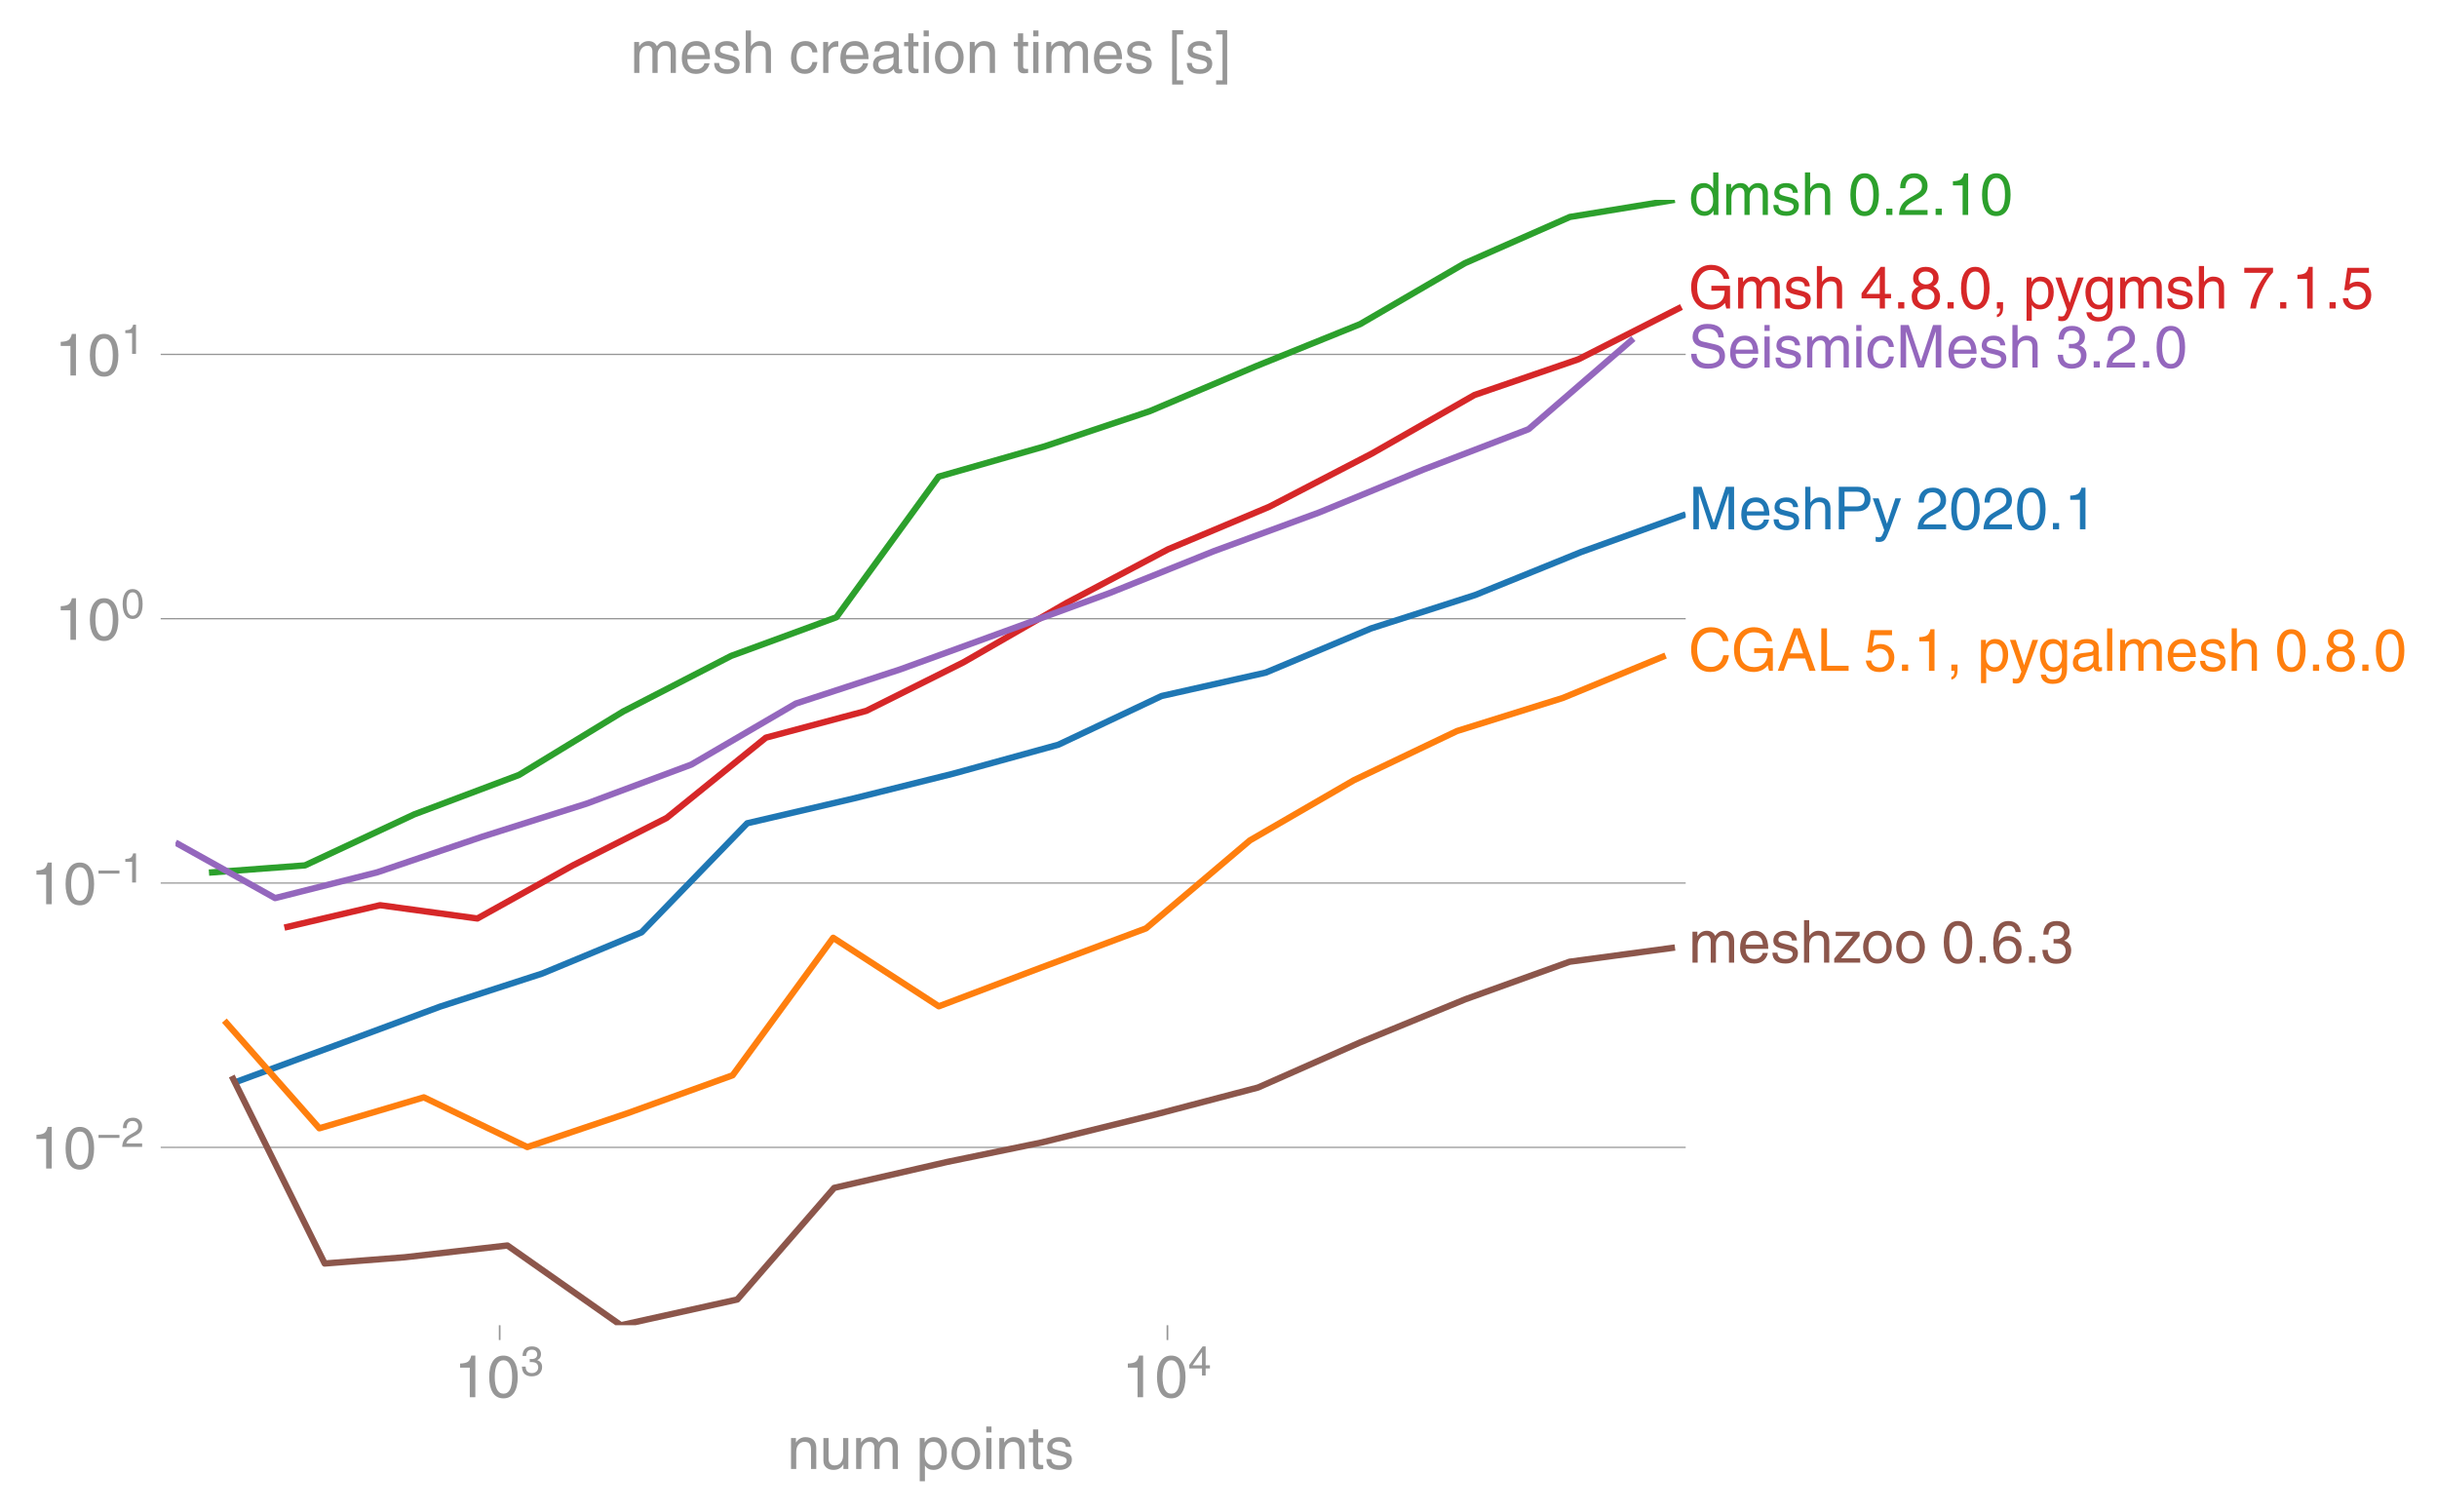
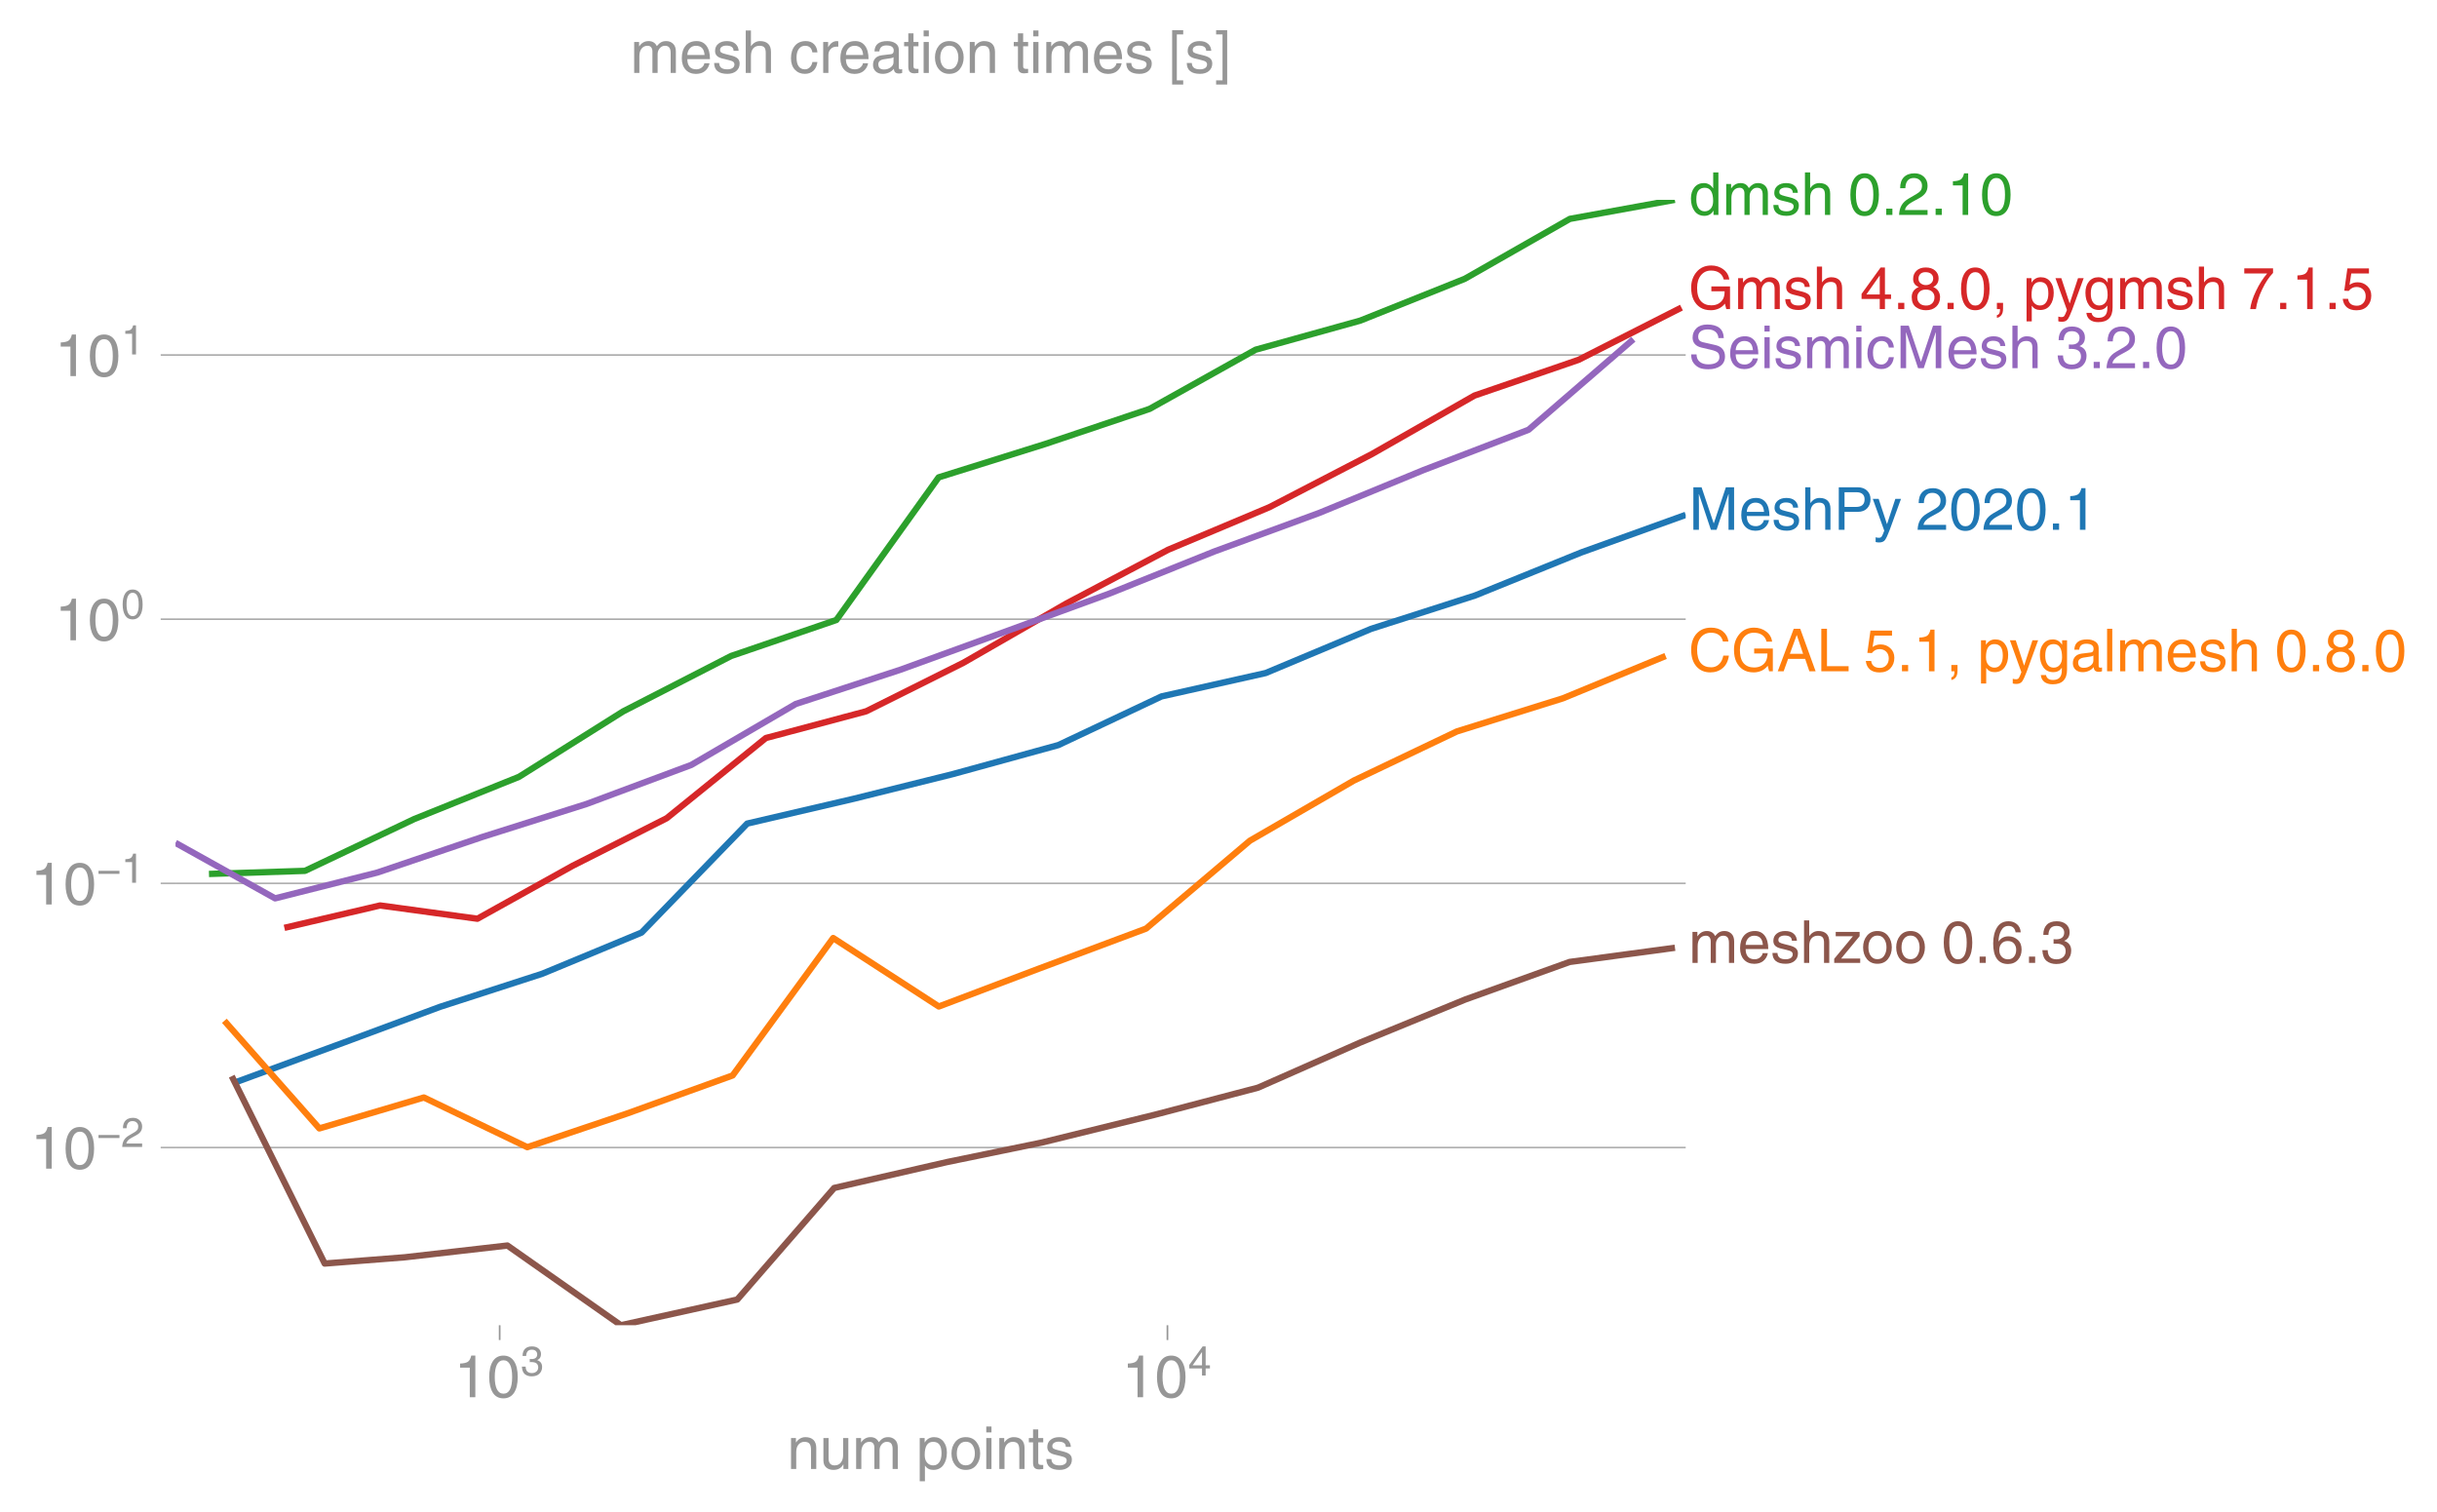
<svg xmlns="http://www.w3.org/2000/svg" xmlns:xlink="http://www.w3.org/1999/xlink" height="476.609" viewBox="0 0 576.281 357.457" width="768.375">
  <defs>
    <style>*{stroke-linecap:butt;stroke-linejoin:round}</style>
  </defs>
  <g id="figure_1">
    <path d="M0 357.457h576.281V0H0z" fill="none" id="patch_1" />
    <g id="axes_1">
      <path d="M41.5 313.361h357.12V47.25H41.5z" fill="none" id="patch_2" />
      <g id="matplotlib.axis_1">
        <g id="xtick_1">
          <g id="line2d_1">
            <defs>
-               <path d="M0 0v3.5" id="m25e4bc70bc" stroke="#969696" stroke-width=".4" />
-             </defs>
-             <use x="118.157" xlink:href="#m25e4bc70bc" y="313.361" fill="#969696" stroke="#969696" stroke-width=".4" />
+               <path d="M0 0v3.5" id="me89d0edef5" stroke="#969696" stroke-width=".4" />
+             </defs>
+             <use x="118.157" xlink:href="#me89d0edef5" y="313.361" fill="#969696" stroke="#969696" stroke-width=".4" />
          </g>
          <g transform="matrix(.14 0 0 -.14 107.377 330.41)" fill="#969696" id="text_1">
            <defs>
              <path d="M35.89 0h-9.374v49.906H10.109v6.985q8.594.28 12.782 2.75Q27.094 62.109 29 70.313h6.89z" id="HelveticaWorld-Regular-49" />
              <path d="M42.484 34.188q0 14.109-3.734 21.156-3.734 7.062-10.969 7.062-7.078 0-10.89-7.062-3.797-7.047-3.797-21.157 0-13.671 3.75-20.937Q20.609 6 27.78 6q7.235 0 10.969 7 3.734 7.016 3.734 21.188zm9.422 0q0-17.297-6.25-26.704-6.25-9.39-17.875-9.39-12.062 0-18.062 9.734-6 9.75-6 26.36 0 17.03 6.14 26.578 6.157 9.547 17.922 9.547 11.625 0 17.875-9.5t6.25-26.626z" id="HelveticaWorld-Regular-48" />
              <path d="M22.406 39.984q2.203-.187 4.594-.187 6.203 0 9.781 2.86 3.594 2.859 3.594 8.656 0 4.687-3.344 7.89-3.343 3.203-9.64 3.203-6.985 0-10.235-4.11-3.234-4.093-3.437-10.983h-8.64q0 10.984 5.765 16.984 5.765 6.016 16.937 6.016 9.922 0 15.828-5.11 5.907-5.094 5.907-13.39 0-10.704-9.032-14.5v-.204q11.72-4 11.72-16.406 0-9.906-6.595-16.265-6.593-6.344-18.703-6.344-9.906 0-16.312 5.203Q4.204 8.5 3.422 21.484H12.5q.203-8.109 4-11.797Q20.313 6 27.484 6q6.938 0 11.141 3.86 4.203 3.859 4.203 9.718 0 6.406-4.016 9.672-4 3.266-12.39 3.266-2 0-4.016-.094z" id="HelveticaWorld-Regular-51" />
            </defs>
            <use transform="translate(0 .173)" xlink:href="#HelveticaWorld-Regular-49" />
            <use transform="translate(55.615 .173)" xlink:href="#HelveticaWorld-Regular-48" />
            <use transform="matrix(.7 0 0 .7 112.146 36.781)" xlink:href="#HelveticaWorld-Regular-51" />
          </g>
        </g>
        <g id="xtick_2">
-           <use x="276.067" xlink:href="#m25e4bc70bc" y="313.361" fill="#969696" stroke="#969696" stroke-width=".4" id="line2d_2" />
+           <use x="276.067" xlink:href="#me89d0edef5" y="313.361" fill="#969696" stroke="#969696" stroke-width=".4" id="line2d_2" />
          <g transform="matrix(.14 0 0 -.14 265.287 330.41)" fill="#969696" id="text_2">
            <defs>
              <path d="M10.594 24.703h22.61v31.89h-.188zM42 17.093V0h-8.797v17.094H2.484v8.593L34.72 70.314H42v-45.61h10.297v-7.61z" id="HelveticaWorld-Regular-52" />
            </defs>
            <use transform="translate(0 .173)" xlink:href="#HelveticaWorld-Regular-49" />
            <use transform="translate(55.615 .173)" xlink:href="#HelveticaWorld-Regular-48" />
            <use transform="matrix(.7 0 0 .7 112.146 36.781)" xlink:href="#HelveticaWorld-Regular-52" />
          </g>
        </g>
        <g transform="matrix(.14 0 0 -.14 186.133 347.359)" fill="#969696" id="text_3">
          <defs>
            <path d="M49.219 0h-8.844v32.172q0 7.422-2.594 10.578-2.578 3.156-8.578 3.156-5.906 0-9.875-4.5-3.953-4.484-3.953-12.89V0H6.594v52.297h8.297v-7.375h.203q6.203 8.89 15.812 8.89 8.89 0 13.594-4.718 4.719-4.703 4.719-13.5z" id="HelveticaWorld-Regular-110" />
            <path d="M6.11 52.297h8.78V17.578q0-5.765 2.61-8.625Q20.125 6.11 25 6.11q6.781 0 10.594 4.797 3.812 4.813 3.812 12.578v28.813h8.782V0H39.89v7.625l-.188.188q-4.984-9.329-16.61-9.329-7.515 0-12.25 4.094Q6.11 6.688 6.11 14.703z" id="HelveticaWorld-Regular-117" />
            <path d="M6.594 52.297h8.297v-7.375h.203q5.906 8.89 15.812 8.89 9.813 0 13.922-8.5 3.75 4.594 7.266 6.547 3.515 1.953 8.703 1.953 6.781 0 11.484-4.453Q77 44.922 77 36.187V0h-8.781v33.797q0 6.094-2.297 9.094-2.297 3.015-7.422 3.015-5.172 0-8.75-4.203-3.563-4.203-3.563-9.812V0h-8.78v36.188q0 4.53-2.11 7.124-2.094 2.594-6.094 2.594-6.297 0-10.062-4.687-3.766-4.688-3.766-12.703V0H6.594z" id="HelveticaWorld-Regular-109" />
            <path d="M14.984 23.688q0-8.407 4.094-13 4.11-4.579 10.219-4.579 6.687 0 10.39 5.438 3.72 5.453 3.72 14.765 0 10.22-3.563 14.907-3.563 4.687-10.735 4.687-6.984 0-10.562-5.5-3.563-5.5-3.563-16.718zm-8.39 28.609h8.297v-7.375h.203q5.61 8.89 15.625 8.89 10.11 0 15.937-7.359 5.828-7.344 5.828-18.766 0-12.796-5.953-21Q40.578-1.515 29.5-1.515q-9.094 0-13.922 7.032h-.203v-26.22H6.594z" id="HelveticaWorld-Regular-112" />
            <path d="M12.703 26.219q0-8.735 3.953-14.375 3.953-5.64 11.219-5.64 7.531 0 11.438 5.905 3.906 5.907 3.906 14.11 0 8.297-3.907 14.078-3.906 5.797-11.437 5.797-6.969 0-11.078-5.453-4.094-5.438-4.094-14.422zm-8.984 0q0 11.672 6.484 19.625 6.5 7.968 17.672 7.968 11.438 0 17.875-8.062 6.453-8.047 6.453-19.531 0-11.516-6.406-19.625-6.39-8.11-17.922-8.11-11.078 0-17.625 7.86-6.531 7.86-6.531 19.875z" id="HelveticaWorld-Regular-111" />
            <path d="M6.594 61.813v9.968h8.781v-9.969zM15.375 0H6.594v52.297h8.781z" id="HelveticaWorld-Regular-105" />
            <path d="M17.188 45.016V10.984q0-2 1.093-3.046 1.11-1.047 3.938-1.047h3.375V0Q20.797-.688 19-.688q-5.516 0-8.063 2.641-2.53 2.64-2.53 8.547v34.516H1.311v7.28h7.094v14.595h8.781V52.297h8.407v-7.281z" id="HelveticaWorld-Regular-116" />
            <path d="M36.078 37.406q-.187 4.688-3.344 6.735-3.14 2.047-9.047 2.047-4.296 0-7.359-1.907-3.047-1.89-3.047-5.468 0-2.829 1.797-4.172 1.813-1.344 7.828-2.86l8.688-2.187q7.906-2 11.297-5.11 3.406-3.093 3.406-8.656 0-7.719-5.64-12.531-5.641-4.813-15.063-4.813-11 0-16.64 4.563-5.626 4.578-5.735 13.75h8.5q.203-5.422 3.594-8.063 3.39-2.625 10.171-2.625 5.516 0 8.766 2.188 3.25 2.203 3.25 6.11 0 2.78-2.11 4.437-2.093 1.672-8.296 3.078l-10.203 2.5q-6.203 1.562-9.157 4.656-2.953 3.094-2.953 8.031 0 7.72 5.516 12.203 5.531 4.5 14.406 4.5 9.485 0 14.531-4.624 5.047-4.61 5.344-11.782z" id="HelveticaWorld-Regular-115" />
          </defs>
          <use xlink:href="#HelveticaWorld-Regular-110" />
          <use x="55.176" xlink:href="#HelveticaWorld-Regular-117" />
          <use x="109.961" xlink:href="#HelveticaWorld-Regular-109" />
          <use x="192.969" xlink:href="#HelveticaWorld-Regular-32" />
          <use x="217.383" xlink:href="#HelveticaWorld-Regular-112" />
          <use x="273.877" xlink:href="#HelveticaWorld-Regular-111" />
          <use x="329.785" xlink:href="#HelveticaWorld-Regular-105" />
          <use x="351.807" xlink:href="#HelveticaWorld-Regular-110" />
          <use x="406.982" xlink:href="#HelveticaWorld-Regular-116" />
          <use x="434.668" xlink:href="#HelveticaWorld-Regular-115" />
        </g>
      </g>
      <g id="matplotlib.axis_2">
        <g id="ytick_1">
-           <path clip-path="url(#p771352e641)" d="M41.5 271.307h357.12" fill="none" stroke="#969696" stroke-linecap="square" stroke-width=".3" id="line2d_3" />
+           <path clip-path="url(#p22463ea2a9)" d="M41.5 271.333h357.12" fill="none" stroke="#969696" stroke-linecap="square" stroke-width=".3" id="line2d_3" />
          <g id="line2d_4">
            <defs>
-               <path d="M0 0h-3.5" id="md75b11ec59" stroke="#969696" stroke-width=".3" />
-             </defs>
-             <use x="41.5" xlink:href="#md75b11ec59" y="271.307" fill="#969696" stroke="#969696" stroke-width=".3" />
-           </g>
-           <g transform="matrix(.14 0 0 -.14 7.2 276.332)" fill="#969696" id="text_4">
+               <path d="M0 0h-3.5" id="m90492a49a6" stroke="#969696" stroke-width=".3" />
+             </defs>
+             <use x="41.5" xlink:href="#m90492a49a6" y="271.333" fill="#969696" stroke="#969696" stroke-width=".3" />
+           </g>
+           <g transform="matrix(.14 0 0 -.14 7.2 276.358)" fill="#969696" id="text_4">
            <defs>
              <path d="M54.594 21.578H4v7.328h50.594z" id="HelveticaWorld-Regular-8722" />
              <path d="M4.39 45.125q0 12.39 6.391 18.781 6.406 6.407 17.938 6.407 9.656 0 15.812-5.86 6.157-5.86 6.157-15.14 0-7.22-3.547-12.188-3.532-4.953-10.422-8.703l-12.11-6.64Q13.922 15.921 12.5 8.296h38.188V0H2.593q.39 9.906 4.297 16.5 3.906 6.594 12.203 11.375l12.593 7.328q5.032 2.89 7.329 5.984 2.297 3.094 2.297 8.516 0 5.375-3.766 9.031-3.75 3.672-10.156 3.672-7.078 0-10.594-4.672-3.516-4.656-3.61-12.609z" id="HelveticaWorld-Regular-50" />
            </defs>
            <use transform="translate(0 .173)" xlink:href="#HelveticaWorld-Regular-49" />
            <use transform="translate(55.615 .173)" xlink:href="#HelveticaWorld-Regular-48" />
            <use transform="matrix(.7 0 0 .7 112.146 36.781)" xlink:href="#HelveticaWorld-Regular-8722" />
            <use transform="matrix(.7 0 0 .7 153.161 36.781)" xlink:href="#HelveticaWorld-Regular-50" />
          </g>
        </g>
        <g id="ytick_2">
-           <path clip-path="url(#p771352e641)" d="M41.5 208.803h357.12" fill="none" stroke="#969696" stroke-linecap="square" stroke-width=".3" id="line2d_5" />
-           <use x="41.5" xlink:href="#md75b11ec59" y="208.803" fill="#969696" stroke="#969696" stroke-width=".3" id="line2d_6" />
-           <g transform="matrix(.14 0 0 -.14 7.2 213.828)" fill="#969696" id="text_5">
+           <path clip-path="url(#p22463ea2a9)" d="M41.5 208.868h357.12" fill="none" stroke="#969696" stroke-linecap="square" stroke-width=".3" id="line2d_5" />
+           <use x="41.5" xlink:href="#m90492a49a6" y="208.868" fill="#969696" stroke="#969696" stroke-width=".3" id="line2d_6" />
+           <g transform="matrix(.14 0 0 -.14 7.2 213.893)" fill="#969696" id="text_5">
            <use transform="translate(0 .173)" xlink:href="#HelveticaWorld-Regular-49" />
            <use transform="translate(55.615 .173)" xlink:href="#HelveticaWorld-Regular-48" />
            <use transform="matrix(.7 0 0 .7 112.146 36.781)" xlink:href="#HelveticaWorld-Regular-8722" />
            <use transform="matrix(.7 0 0 .7 153.161 36.781)" xlink:href="#HelveticaWorld-Regular-49" />
          </g>
        </g>
        <g id="ytick_3">
-           <path clip-path="url(#p771352e641)" d="M41.5 146.3h357.12" fill="none" stroke="#969696" stroke-linecap="square" stroke-width=".3" id="line2d_7" />
-           <use x="41.5" xlink:href="#md75b11ec59" y="146.3" fill="#969696" stroke="#969696" stroke-width=".3" id="line2d_8" />
-           <g transform="matrix(.14 0 0 -.14 12.94 151.324)" fill="#969696" id="text_6">
+           <path clip-path="url(#p22463ea2a9)" d="M41.5 146.403h357.12" fill="none" stroke="#969696" stroke-linecap="square" stroke-width=".3" id="line2d_7" />
+           <use x="41.5" xlink:href="#m90492a49a6" y="146.403" fill="#969696" stroke="#969696" stroke-width=".3" id="line2d_8" />
+           <g transform="matrix(.14 0 0 -.14 12.94 151.428)" fill="#969696" id="text_6">
            <use transform="translate(0 .173)" xlink:href="#HelveticaWorld-Regular-49" />
            <use transform="translate(55.615 .173)" xlink:href="#HelveticaWorld-Regular-48" />
            <use transform="matrix(.7 0 0 .7 112.146 36.781)" xlink:href="#HelveticaWorld-Regular-48" />
          </g>
        </g>
        <g id="ytick_4">
-           <path clip-path="url(#p771352e641)" d="M41.5 83.796h357.12" fill="none" stroke="#969696" stroke-linecap="square" stroke-width=".3" id="line2d_9" />
-           <use x="41.5" xlink:href="#md75b11ec59" y="83.796" fill="#969696" stroke="#969696" stroke-width=".3" id="line2d_10" />
-           <g transform="matrix(.14 0 0 -.14 12.94 88.82)" fill="#969696" id="text_7">
+           <path clip-path="url(#p22463ea2a9)" d="M41.5 83.939h357.12" fill="none" stroke="#969696" stroke-linecap="square" stroke-width=".3" id="line2d_9" />
+           <use x="41.5" xlink:href="#m90492a49a6" y="83.939" fill="#969696" stroke="#969696" stroke-width=".3" id="line2d_10" />
+           <g transform="matrix(.14 0 0 -.14 12.94 88.963)" fill="#969696" id="text_7">
            <use transform="translate(0 .173)" xlink:href="#HelveticaWorld-Regular-49" />
            <use transform="translate(55.615 .173)" xlink:href="#HelveticaWorld-Regular-48" />
            <use transform="matrix(.7 0 0 .7 112.146 36.781)" xlink:href="#HelveticaWorld-Regular-49" />
          </g>
        </g>
      </g>
-       <path clip-path="url(#p771352e641)" d="M49.414 206.338l22.7-1.71L97.97 192.56l24.763-9.32 24.634-15.005 25.514-13.137 24.894-9.138 24.183-33.247 25.123-7.186 24.764-8.284 25.051-10.603 24.741-10.001 24.753-14.4 24.835-10.938 24.814-4.053" fill="none" stroke="#2ca02c" stroke-linecap="square" stroke-width="1.5" id="line2d_11" />
-       <path clip-path="url(#p771352e641)" d="M55.831 255.829l25.206-9.257 23.007-8.541 24.174-7.829 23.488-9.74 24.988-25.792 25.207-5.877 23.387-5.823 24.983-6.876 24.403-11.516 24.624-5.529 24.919-10.45 24.587-7.893 25.108-10.181 24.708-8.896" fill="none" stroke="#1f77b4" stroke-linecap="square" stroke-width="1.5" id="line2d_12" />
-       <path clip-path="url(#p771352e641)" d="M54.803 254.432l21.98 44.335 18.941-1.48 24.26-2.785 26.843 18.86 27.52-6.08 22.91-26.4 26.753-6.14 22.377-4.612 26.716-6.577 24.398-6.403 24.157-10.674 24.865-10.196 24.65-8.872 24.909-3.359" fill="none" stroke="#8c564b" stroke-linecap="square" stroke-width="1.5" id="line2d_13" />
-       <path clip-path="url(#p771352e641)" d="M53.053 241.33l22.465 25.466 24.715-7.317 24.46 11.752 23.475-7.924 25.082-9.046 23.77-32.513 24.983 16.201 23.98-9.076 25.033-9.357 24.551-20.799 24.593-14.231 24.36-11.621 25.059-7.832 24.292-10.021" fill="none" stroke="#ff7f0e" stroke-linecap="square" stroke-width="1.5" id="line2d_14" />
-       <path clip-path="url(#p771352e641)" d="M67.249 219.339l22.62-5.297 23.016 3.145 22.523-12.526 22.255-11.26 23.443-18.975 23.744-6.337 22.964-11.468 24.407-14.054 24.01-12.689 23.922-10.054 24.24-12.57 24.285-13.858 24.615-8.455 24.325-12.356" fill="none" stroke="#d62728" stroke-linecap="square" stroke-width="1.5" id="line2d_15" />
-       <path clip-path="url(#p771352e641)" d="M41.5 199.23l23.553 13.13 24.192-6.106 24.67-8.371 24.823-7.865 24.725-9.224 24.715-14.427 24.69-8.082 24.781-9.006 24.7-9.03 24.73-9.936 24.843-9.13 24.767-10.185 24.782-9.514 24.775-21.414" fill="none" stroke="#9467bd" stroke-linecap="square" stroke-width="1.5" id="line2d_16" />
+       <path clip-path="url(#p22463ea2a9)" d="M49.414 206.655l22.7-.735 25.856-12.258 24.763-9.977 24.634-15.475 25.514-13.094 24.894-8.513 24.183-33.725 25.123-7.866 24.764-8.323 25.051-13.992 24.741-6.877 24.753-9.898 24.835-14.165 24.814-4.508" fill="none" stroke="#2ca02c" stroke-linecap="square" stroke-width="1.5" id="line2d_11" />
+       <path clip-path="url(#p22463ea2a9)" d="M55.831 255.865l25.206-9.252 23.007-8.535 24.174-7.824 23.488-9.734 24.988-25.777 25.207-5.873 23.387-5.82 24.983-6.87 24.403-11.51 24.624-5.525 24.919-10.443 24.587-7.889 25.108-10.175 24.708-8.89" fill="none" stroke="#1f77b4" stroke-linecap="square" stroke-width="1.5" id="line2d_12" />
+       <path clip-path="url(#p22463ea2a9)" d="M54.803 254.468l21.98 44.308 18.941-1.48 24.26-2.783 26.843 18.848 27.52-6.074 22.91-26.385 26.753-6.136 22.377-4.609 26.716-6.573 24.398-6.4 24.157-10.666 24.865-10.19 24.65-8.867 24.909-3.356" fill="none" stroke="#8c564b" stroke-linecap="square" stroke-width="1.5" id="line2d_13" />
+       <path clip-path="url(#p22463ea2a9)" d="M53.053 241.375l22.465 25.45 24.715-7.313 24.46 11.746 23.475-7.92 25.082-9.04 23.77-32.493 24.983 16.191 23.98-9.07 25.033-9.351 24.551-20.786 24.593-14.223 24.36-11.614 25.059-7.827 24.292-10.015" fill="none" stroke="#ff7f0e" stroke-linecap="square" stroke-width="1.5" id="line2d_14" />
+       <path clip-path="url(#p22463ea2a9)" d="M67.249 219.397l22.62-5.293 23.016 3.142 22.523-12.517 22.255-11.254 23.443-18.963 23.744-6.332 22.964-11.462 24.407-14.045 24.01-12.68 23.922-10.05 24.24-12.562 24.285-13.849 24.615-8.449 24.325-12.349" fill="none" stroke="#d62728" stroke-linecap="square" stroke-width="1.5" id="line2d_15" />
+       <path clip-path="url(#p22463ea2a9)" d="M41.5 199.301l23.553 13.122 24.192-6.103 24.67-8.366 24.823-7.86 24.725-9.218 24.715-14.417 24.69-8.078 24.781-9 24.7-9.025 24.73-9.93 24.843-9.123 24.767-10.18 24.782-9.507 24.775-21.401" fill="none" stroke="#9467bd" stroke-linecap="square" stroke-width="1.5" id="line2d_16" />
      <g transform="matrix(.14 0 0 -.14 399.299 50.825)" fill="#2ca02c" id="text_8">
        <defs>
          <path d="M13.094 26.313q0-9.704 3.844-14.954 3.859-5.25 10.265-5.25 6.094 0 10.188 4.485 4.109 4.5 4.109 13.094 0 11.03-3.5 16.625-3.484 5.593-10.61 5.593-6.78 0-10.546-4.453-3.75-4.437-3.75-15.14zM50.39 0h-8.297v7.172h-.203q-4.97-8.688-15.078-8.688-10.891 0-16.86 8.297Q4 15.094 4 27.688q0 11.625 5.906 18.875 5.922 7.25 15.875 7.25 9.813 0 15.625-8.891l.203.594V71.78h8.782z" id="HelveticaWorld-Regular-100" />
          <path d="M49.219 0h-8.844v34.188q0 6.296-2.438 9-2.437 2.718-7.953 2.718-6.797 0-10.703-4.406-3.906-4.39-3.906-12.984V0H6.594v71.781h8.781V45.312h.203q6 8.5 15.328 8.5 8.594 0 13.453-4.5 4.86-4.484 4.86-13.718z" id="HelveticaWorld-Regular-104" />
          <path d="M19.094 0H8.687v10.594h10.407z" id="HelveticaWorld-Regular-46" />
        </defs>
        <use xlink:href="#HelveticaWorld-Regular-100" />
        <use x="56.982" xlink:href="#HelveticaWorld-Regular-109" />
        <use x="139.99" xlink:href="#HelveticaWorld-Regular-115" />
        <use x="189.99" xlink:href="#HelveticaWorld-Regular-104" />
        <use x="245.166" xlink:href="#HelveticaWorld-Regular-32" />
        <use x="269.58" xlink:href="#HelveticaWorld-Regular-48" />
        <use x="325.195" xlink:href="#HelveticaWorld-Regular-46" />
        <use x="352.979" xlink:href="#HelveticaWorld-Regular-50" />
        <use x="408.594" xlink:href="#HelveticaWorld-Regular-46" />
        <use x="436.377" xlink:href="#HelveticaWorld-Regular-49" />
        <use x="491.992" xlink:href="#HelveticaWorld-Regular-48" />
      </g>
-       <g transform="matrix(.14 0 0 -.14 399.299 125.157)" fill="#1f77b4" id="text_9">
+       <g transform="matrix(.14 0 0 -.14 399.299 125.276)" fill="#1f77b4" id="text_9">
        <defs>
          <path d="M67.484 0v42.39q0 .829.094 8.126t.094 9.78h-.281L47.312 0h-9.609L17.578 60.203h-.297q0-3.61.094-10.297.11-6.687.11-7.515V0H8.108v71.781h13.86L42.39 11.078h.28l20.313 60.703h13.922V0z" id="HelveticaWorld-Regular-77" />
          <path d="M42.484 30.328q-.687 8.485-4.5 12.031-3.797 3.547-10.109 3.547-6.39 0-10.328-4.5-3.922-4.484-4.172-11.078zm8.391-13.922q-1.453-8.11-7.953-13.422-5.719-4.5-15.047-4.593-10.984.093-17.438 7.203Q4 12.704 4 24.704q0 13.78 6.64 21.437 6.641 7.672 18.47 7.672 10.593 0 16.546-7.922 5.953-7.907 5.953-22.594H13.375q0-8.203 3.813-12.703Q21 6.109 28.608 6.109q5.375 0 9.235 3.235 3.86 3.25 4.25 7.062z" id="HelveticaWorld-Regular-101" />
          <path d="M17.828 38.625H37.11q7.282 0 10.938 3.188 3.656 3.203 3.656 9.703 0 5.812-3.516 8.89-3.515 3.078-10.687 3.078H17.828zm0-38.625H8.11v71.781h32.266q9.625 0 15.484-5.594 5.86-5.593 5.86-14.578 0-9.328-5.672-15.312-5.656-5.969-15.672-5.969H17.828z" id="HelveticaWorld-Regular-80" />
          <path d="M39.016 52.297h9.562L29.891.984q-.5-1.375-.985-2.593-4.25-11.329-7.328-15.547-3.078-4.235-9.953-4.235-3.61 0-5.906.782v8.015q2.484-.89 5.468-.89 3.22 0 4.704 2.03 1.5 2.032 4.421 9.938L.875 52.297h9.922L24.812 9.719H25z" id="HelveticaWorld-Regular-121" />
        </defs>
        <use xlink:href="#HelveticaWorld-Regular-77" />
        <use x="85.01" xlink:href="#HelveticaWorld-Regular-101" />
        <use x="140.43" xlink:href="#HelveticaWorld-Regular-115" />
        <use x="190.43" xlink:href="#HelveticaWorld-Regular-104" />
        <use x="245.605" xlink:href="#HelveticaWorld-Regular-80" />
        <use x="310.254" xlink:href="#HelveticaWorld-Regular-121" />
        <use x="359.863" xlink:href="#HelveticaWorld-Regular-32" />
        <use x="384.277" xlink:href="#HelveticaWorld-Regular-50" />
        <use x="439.893" xlink:href="#HelveticaWorld-Regular-48" />
        <use x="495.508" xlink:href="#HelveticaWorld-Regular-50" />
        <use x="551.123" xlink:href="#HelveticaWorld-Regular-48" />
        <use x="606.738" xlink:href="#HelveticaWorld-Regular-46" />
        <use x="634.521" xlink:href="#HelveticaWorld-Regular-49" />
      </g>
-       <g transform="matrix(.14 0 0 -.14 399.299 227.625)" fill="#8c564b" id="text_10">
+       <g transform="matrix(.14 0 0 -.14 399.299 227.68)" fill="#8c564b" id="text_10">
        <defs>
          <path d="M14.11 7.328h32.187V0H2.39v6.89l31.64 38.126H4.938v7.28h40.374v-7.171z" id="HelveticaWorld-Regular-122" />
          <path d="M14.11 21.578q0-6.875 4.093-11.234Q22.313 6 28.906 6q6.297 0 10.032 4.438 3.734 4.453 3.734 11.687 0 6.297-3.688 10.547-3.687 4.25-10.468 4.25-6.594 0-10.5-4.156-3.907-4.157-3.907-11.188zM41.702 51.61q-.984 5.375-3.984 8.078-3 2.72-8.125 2.72-8.11 0-12.36-7.923-4.25-7.906-4.343-18.109l.203-.188q5.61 8.641 16.687 8.641 8.844 0 15.438-5.86 6.593-5.859 6.593-16.452 0-10.5-6.25-17.47-6.25-6.952-16.843-6.952-12.219 0-18.563 8.687-6.344 8.703-6.344 25.938 0 16.593 6.485 27.093 6.5 10.5 19.484 10.5 8.407 0 14.219-5.015 5.813-5 6.297-13.688z" id="HelveticaWorld-Regular-54" />
        </defs>
        <use xlink:href="#HelveticaWorld-Regular-109" />
        <use x="83.008" xlink:href="#HelveticaWorld-Regular-101" />
        <use x="138.428" xlink:href="#HelveticaWorld-Regular-115" />
        <use x="188.428" xlink:href="#HelveticaWorld-Regular-104" />
        <use x="243.604" xlink:href="#HelveticaWorld-Regular-122" />
        <use x="291.072" xlink:href="#HelveticaWorld-Regular-111" />
        <use x="346.98" xlink:href="#HelveticaWorld-Regular-111" />
        <use x="402.889" xlink:href="#HelveticaWorld-Regular-32" />
        <use x="427.303" xlink:href="#HelveticaWorld-Regular-48" />
        <use x="482.918" xlink:href="#HelveticaWorld-Regular-46" />
        <use x="510.701" xlink:href="#HelveticaWorld-Regular-54" />
        <use x="566.316" xlink:href="#HelveticaWorld-Regular-46" />
        <use x="594.1" xlink:href="#HelveticaWorld-Regular-51" />
      </g>
-       <g transform="matrix(.14 0 0 -.14 399.299 158.629)" fill="#ff7f0e" id="text_11">
+       <g transform="matrix(.14 0 0 -.14 399.299 158.727)" fill="#ff7f0e" id="text_11">
        <defs>
          <path d="M58.016 50.203q-1.625 7.313-6.782 11.094-5.14 3.797-13.343 3.797-10.594 0-17.047-7.703-6.438-7.688-6.438-20.766 0-15.14 6.094-22.547 6.11-7.39 17.688-7.39 7.609 0 13.093 5.046 5.5 5.063 7.407 14.688h9.421Q66.22 12.594 57.625 5.344t-20.906-7.25q-14.703 0-23.516 10.11Q4.391 18.311 4.391 36.28q0 17.328 9.203 27.36 9.203 10.047 24.297 10.047 12.5 0 20.265-6.454 7.766-6.437 9.235-17.03z" id="HelveticaWorld-Regular-67" />
          <path d="M38.484 38.375h31.532V0h-6.297l-2.344 9.281Q56.781 3.421 50.578.75q-6.187-2.656-12.875-2.656-10.797 0-18.047 4.703-7.25 4.719-11.265 13.015-4 8.313-4 20.72 0 15.468 9.203 26.312 9.203 10.843 24.781 10.843 11.625 0 20.313-6.5Q67.39 60.688 68.796 50h-9.375q-1.703 7.078-7.219 11.078-5.516 4.016-14.312 4.016-10.594 0-17.047-7.985-6.438-7.984-6.438-21.125 0-15.28 6.39-22.437Q27.204 6.39 38.282 6.39q7.235 0 12.235 2.859 5 2.86 7.687 7.766 2.688 4.906 2.688 13.062H38.484z" id="HelveticaWorld-Regular-71" />
          <path d="M44 29.5L33.406 61.078h-.203L21.687 29.5zm-25.297-8.594L11.188 0h-9.97l27 71.781h10.985L65.187 0H54.594l-7.078 20.906z" id="HelveticaWorld-Regular-65" />
          <path d="M17.672 8.594h36.531V0H8.11v71.781h9.563z" id="HelveticaWorld-Regular-76" />
          <path d="M14.703 40.922q5.813 4.39 13.625 4.39 9.469 0 16.281-6.296 6.813-6.297 6.813-16.22 0-10.78-6.578-17.796-6.563-7-18.422-7-10.313 0-16.266 5.047Q4.203 8.109 3.22 17.39h9.094q.671-5.672 4.437-8.672 3.766-3 10.453-3 6.485 0 10.64 4.484Q42 14.703 42 21.688q0 7.125-4.36 11.421-4.343 4.297-11.218 4.297-7.813 0-13.047-6.687l-7.563.39 5.266 37.594h36.438v-8.5H17.672z" id="HelveticaWorld-Regular-53" />
          <path d="M8.688 10.594h10.406V.78q0-7.422-3.078-11.172-3.078-3.765-7.328-4.312v4.594Q14.015-9.422 14.015 0H8.687z" id="HelveticaWorld-Regular-44" />
          <path d="M12.984 26.313q0-9.61 3.813-14.907Q20.609 6.11 27.094 6.11q6.312 0 10.312 4.579 4 4.593 4 13 0 11.03-3.5 16.625-3.484 5.593-10.61 5.593-7.171 0-10.75-4.765-3.562-4.766-3.562-14.828zM49.812 2.983q0-12.609-6.062-18.797-6.047-6.203-18.266-6.203-8.78 0-13.984 4.047Q6.297-13.922 5.516-6.39h8.796q.672-3.812 3.532-6.062 2.86-2.25 8.281-2.25 7.375 0 11.125 3.969 3.766 3.953 3.766 12.828v3.719h-.188q-4.937-7.329-13.922-7.329-11.187 0-17.093 8.25-5.907 8.25-5.907 20.953 0 11.625 5.953 18.875 5.97 7.25 15.829 7.25 9.906 0 15.625-8.89h.187v7.375h8.313z" id="HelveticaWorld-Regular-103" />
          <path d="M38.375 26.703q-.969-1.015-3.828-1.656-2.86-.625-10.672-1.656-5.766-.688-8.469-2.844-2.703-2.14-2.703-5.656 0-4.297 2.281-6.688 2.297-2.39 7.329-2.39 6.296 0 11.171 3.578 4.891 3.593 4.891 8.718zM6.203 36.375q.297 8.844 5.734 13.14 5.454 4.297 15.844 4.297 8.297 0 13.907-3.765 5.624-3.75 5.624-10.844V9.078Q47.313 6 50.094 6q1.125 0 2.89.39V0Q50.594-.984 48-.984q-4.5 0-6.703 1.921-2.188 1.938-2.281 6.047-7.516-8.5-18.891-8.5-7.422 0-11.922 4.204Q3.72 6.89 3.72 13.624q0 6.89 3.906 11.125Q11.531 29 19 29.89l15.516 1.891q4.203.64 4.203 6.203 0 4.11-3.047 6.297-3.047 2.203-9.25 2.203-5.516 0-8.485-2.437-2.953-2.438-3.53-7.672z" id="HelveticaWorld-Regular-97" />
          <path d="M15.375 0H6.594v71.781h8.781z" id="HelveticaWorld-Regular-108" />
          <path d="M27.594 40.578q5.422 0 8.953 3.094 3.547 3.11 3.547 8.234 0 4.594-3.407 7.547-3.39 2.953-9.687 2.953-5.61 0-8.672-3.11-3.047-3.093-3.047-7.874 0-5.125 3.813-7.984 3.812-2.86 8.5-2.86zm.093-7.562q-6.78 0-10.64-3.766-3.86-3.766-3.86-9.234 0-6.297 3.907-10.157Q21 6 28.219 6q6.406 0 10.234 3.86 3.828 3.859 3.828 10.265 0 5.469-3.828 9.172-3.828 3.719-10.766 3.719zM49.22 52.203q0-10.594-9.032-14.797 6.204-2.781 8.86-7.36 2.656-4.562 2.656-9.733 0-10.016-6.453-16.125-6.438-6.094-17.375-6.094-9.563 0-16.813 5.25-7.25 5.25-7.25 17.062 0 11.922 11.907 16.907-9.516 3.796-9.516 13.671 0 8.297 5.64 13.813 5.641 5.516 15.641 5.516 10.016 0 15.875-5.204 5.86-5.203 5.86-12.906z" id="HelveticaWorld-Regular-56" />
        </defs>
        <use xlink:href="#HelveticaWorld-Regular-67" />
        <use x="72.314" xlink:href="#HelveticaWorld-Regular-71" />
        <use x="149.414" xlink:href="#HelveticaWorld-Regular-65" />
        <use x="216.113" xlink:href="#HelveticaWorld-Regular-76" />
        <use x="271.729" xlink:href="#HelveticaWorld-Regular-32" />
        <use x="296.143" xlink:href="#HelveticaWorld-Regular-53" />
        <use x="351.758" xlink:href="#HelveticaWorld-Regular-46" />
        <use x="379.541" xlink:href="#HelveticaWorld-Regular-49" />
        <use x="435.156" xlink:href="#HelveticaWorld-Regular-44" />
        <use x="462.939" xlink:href="#HelveticaWorld-Regular-32" />
        <use x="487.354" xlink:href="#HelveticaWorld-Regular-112" />
        <use x="541.848" xlink:href="#HelveticaWorld-Regular-121" />
        <use x="589.457" xlink:href="#HelveticaWorld-Regular-103" />
        <use x="645.365" xlink:href="#HelveticaWorld-Regular-97" />
        <use x="700.297" xlink:href="#HelveticaWorld-Regular-108" />
        <use x="722.318" xlink:href="#HelveticaWorld-Regular-109" />
        <use x="805.326" xlink:href="#HelveticaWorld-Regular-101" />
        <use x="860.746" xlink:href="#HelveticaWorld-Regular-115" />
        <use x="910.746" xlink:href="#HelveticaWorld-Regular-104" />
        <use x="965.922" xlink:href="#HelveticaWorld-Regular-32" />
        <use x="990.336" xlink:href="#HelveticaWorld-Regular-48" />
        <use x="1045.951" xlink:href="#HelveticaWorld-Regular-46" />
        <use x="1073.734" xlink:href="#HelveticaWorld-Regular-56" />
        <use x="1129.35" xlink:href="#HelveticaWorld-Regular-46" />
        <use x="1157.133" xlink:href="#HelveticaWorld-Regular-48" />
      </g>
-       <g transform="matrix(.14 0 0 -.14 399.299 72.944)" fill="#d62728" id="text_12">
+       <g transform="matrix(.14 0 0 -.14 399.299 73.091)" fill="#d62728" id="text_12">
        <defs>
          <path d="M3.719 68.797h48.578v-7.719Q42.28 50.875 33.984 33.484 25.687 16.11 23.391 0h-9.672q1.469 13.281 9.719 30.531 8.25 17.266 18.953 29.672H3.719z" id="HelveticaWorld-Regular-55" />
        </defs>
        <use xlink:href="#HelveticaWorld-Regular-71" />
        <use x="77.1" xlink:href="#HelveticaWorld-Regular-109" />
        <use x="160.107" xlink:href="#HelveticaWorld-Regular-115" />
        <use x="210.107" xlink:href="#HelveticaWorld-Regular-104" />
        <use x="265.283" xlink:href="#HelveticaWorld-Regular-32" />
        <use x="289.697" xlink:href="#HelveticaWorld-Regular-52" />
        <use x="345.313" xlink:href="#HelveticaWorld-Regular-46" />
        <use x="373.096" xlink:href="#HelveticaWorld-Regular-56" />
        <use x="428.711" xlink:href="#HelveticaWorld-Regular-46" />
        <use x="456.494" xlink:href="#HelveticaWorld-Regular-48" />
        <use x="512.109" xlink:href="#HelveticaWorld-Regular-44" />
        <use x="539.893" xlink:href="#HelveticaWorld-Regular-32" />
        <use x="564.307" xlink:href="#HelveticaWorld-Regular-112" />
        <use x="618.801" xlink:href="#HelveticaWorld-Regular-121" />
        <use x="666.41" xlink:href="#HelveticaWorld-Regular-103" />
        <use x="722.318" xlink:href="#HelveticaWorld-Regular-109" />
        <use x="805.326" xlink:href="#HelveticaWorld-Regular-115" />
        <use x="855.326" xlink:href="#HelveticaWorld-Regular-104" />
        <use x="910.502" xlink:href="#HelveticaWorld-Regular-32" />
        <use x="934.916" xlink:href="#HelveticaWorld-Regular-55" />
        <use x="990.531" xlink:href="#HelveticaWorld-Regular-46" />
        <use x="1018.314" xlink:href="#HelveticaWorld-Regular-49" />
        <use x="1073.93" xlink:href="#HelveticaWorld-Regular-46" />
        <use x="1101.713" xlink:href="#HelveticaWorld-Regular-53" />
      </g>
-       <g transform="matrix(.14 0 0 -.14 399.299 86.903)" fill="#9467bd" id="text_13">
+       <g transform="matrix(.14 0 0 -.14 399.299 87.05)" fill="#9467bd" id="text_13">
        <defs>
          <path d="M50.39 50.781q-.296 6.844-5.109 10.719-4.797 3.875-12.656 3.875-7.922 0-12.172-3.25-4.234-3.234-4.234-9.344 0-3.265 1.843-5.61 1.86-2.343 6.641-3.468l20.516-4.687q8.297-1.813 12.297-6.875 4.015-5.047 4.015-12.313 0-10.64-7.812-16.187-7.813-5.547-20.313-5.547-9.531 0-15.031 2.437-5.484 2.453-9.734 7.766-4.25 5.328-4.25 14.89h9.093q0-8 5.313-12.406 5.328-4.39 14.5-4.39 8.89 0 13.844 3.156 4.953 3.156 4.953 8.953 0 5.281-2.953 7.89Q46.188 29 37.594 31l-15.469 3.625q-7.719 1.75-11.531 6.125Q6.78 45.125 6.78 51.516q0 9.672 6.516 15.922 6.531 6.25 18.203 6.25 13.172 0 20.328-5.5 7.156-5.485 7.688-17.407z" id="HelveticaWorld-Regular-83" />
          <path d="M39.594 34.719q-1.89 11.187-12.39 11.187-6.5 0-10.454-5.203-3.953-5.203-3.953-14.484 0-10.11 3.656-15.11 3.672-5 10.64-5 4.688 0 8.11 3.438 3.422 3.437 4.39 8.953h8.5q-1.312-9.703-6.859-14.86-5.547-5.156-14.328-5.156-10.297 0-16.89 7.047-6.594 7.063-6.594 19.172 0 13.281 6.594 21.188 6.593 7.922 18.5 7.922 8.687 0 13.843-5.204 5.157-5.203 5.735-13.89z" id="HelveticaWorld-Regular-99" />
        </defs>
        <use xlink:href="#HelveticaWorld-Regular-83" />
        <use x="66.211" xlink:href="#HelveticaWorld-Regular-101" />
        <use x="121.631" xlink:href="#HelveticaWorld-Regular-105" />
        <use x="143.652" xlink:href="#HelveticaWorld-Regular-115" />
        <use x="193.652" xlink:href="#HelveticaWorld-Regular-109" />
        <use x="276.66" xlink:href="#HelveticaWorld-Regular-105" />
        <use x="298.682" xlink:href="#HelveticaWorld-Regular-99" />
        <use x="349.951" xlink:href="#HelveticaWorld-Regular-77" />
        <use x="434.961" xlink:href="#HelveticaWorld-Regular-101" />
        <use x="490.381" xlink:href="#HelveticaWorld-Regular-115" />
        <use x="540.381" xlink:href="#HelveticaWorld-Regular-104" />
        <use x="595.557" xlink:href="#HelveticaWorld-Regular-32" />
        <use x="619.971" xlink:href="#HelveticaWorld-Regular-51" />
        <use x="675.586" xlink:href="#HelveticaWorld-Regular-46" />
        <use x="703.369" xlink:href="#HelveticaWorld-Regular-50" />
        <use x="758.984" xlink:href="#HelveticaWorld-Regular-46" />
        <use x="786.768" xlink:href="#HelveticaWorld-Regular-48" />
      </g>
      <g transform="matrix(.14 0 0 -.14 149.042 17.25)" fill="#969696" id="text_14">
        <defs>
          <path d="M15.375 0H6.594v52.297h8.297v-8.688h.203q5.703 10.203 14.687 10.203 1.422 0 2.297-.296V44.39h-3.266q-5.906 0-9.671-4.016-3.766-4-3.766-9.953z" id="HelveticaWorld-Regular-114" />
          <path d="M14.203-12.5H25v-7.078H6.297v91.797H25v-7.125H14.203z" id="HelveticaWorld-Regular-91" />
          <path d="M13.625 65.094H2.781v7.125h18.703v-91.797H2.781v7.078h10.844z" id="HelveticaWorld-Regular-93" />
        </defs>
        <use xlink:href="#HelveticaWorld-Regular-109" />
        <use x="83.008" xlink:href="#HelveticaWorld-Regular-101" />
        <use x="138.428" xlink:href="#HelveticaWorld-Regular-115" />
        <use x="188.428" xlink:href="#HelveticaWorld-Regular-104" />
        <use x="243.604" xlink:href="#HelveticaWorld-Regular-32" />
        <use x="268.018" xlink:href="#HelveticaWorld-Regular-99" />
        <use x="319.287" xlink:href="#HelveticaWorld-Regular-114" />
        <use x="350.855" xlink:href="#HelveticaWorld-Regular-101" />
        <use x="406.275" xlink:href="#HelveticaWorld-Regular-97" />
        <use x="461.207" xlink:href="#HelveticaWorld-Regular-116" />
        <use x="488.893" xlink:href="#HelveticaWorld-Regular-105" />
        <use x="510.914" xlink:href="#HelveticaWorld-Regular-111" />
        <use x="566.822" xlink:href="#HelveticaWorld-Regular-110" />
        <use x="621.998" xlink:href="#HelveticaWorld-Regular-32" />
        <use x="646.412" xlink:href="#HelveticaWorld-Regular-116" />
        <use x="674.098" xlink:href="#HelveticaWorld-Regular-105" />
        <use x="696.119" xlink:href="#HelveticaWorld-Regular-109" />
        <use x="779.127" xlink:href="#HelveticaWorld-Regular-101" />
        <use x="834.547" xlink:href="#HelveticaWorld-Regular-115" />
        <use x="884.547" xlink:href="#HelveticaWorld-Regular-32" />
        <use x="908.961" xlink:href="#HelveticaWorld-Regular-91" />
        <use x="936.744" xlink:href="#HelveticaWorld-Regular-115" />
        <use x="986.744" xlink:href="#HelveticaWorld-Regular-93" />
      </g>
    </g>
  </g>
  <defs>
-     <clipPath id="p771352e641">
+     <clipPath id="p22463ea2a9">
      <path d="M41.5 47.249h357.12v266.112H41.5z" />
    </clipPath>
  </defs>
</svg>
